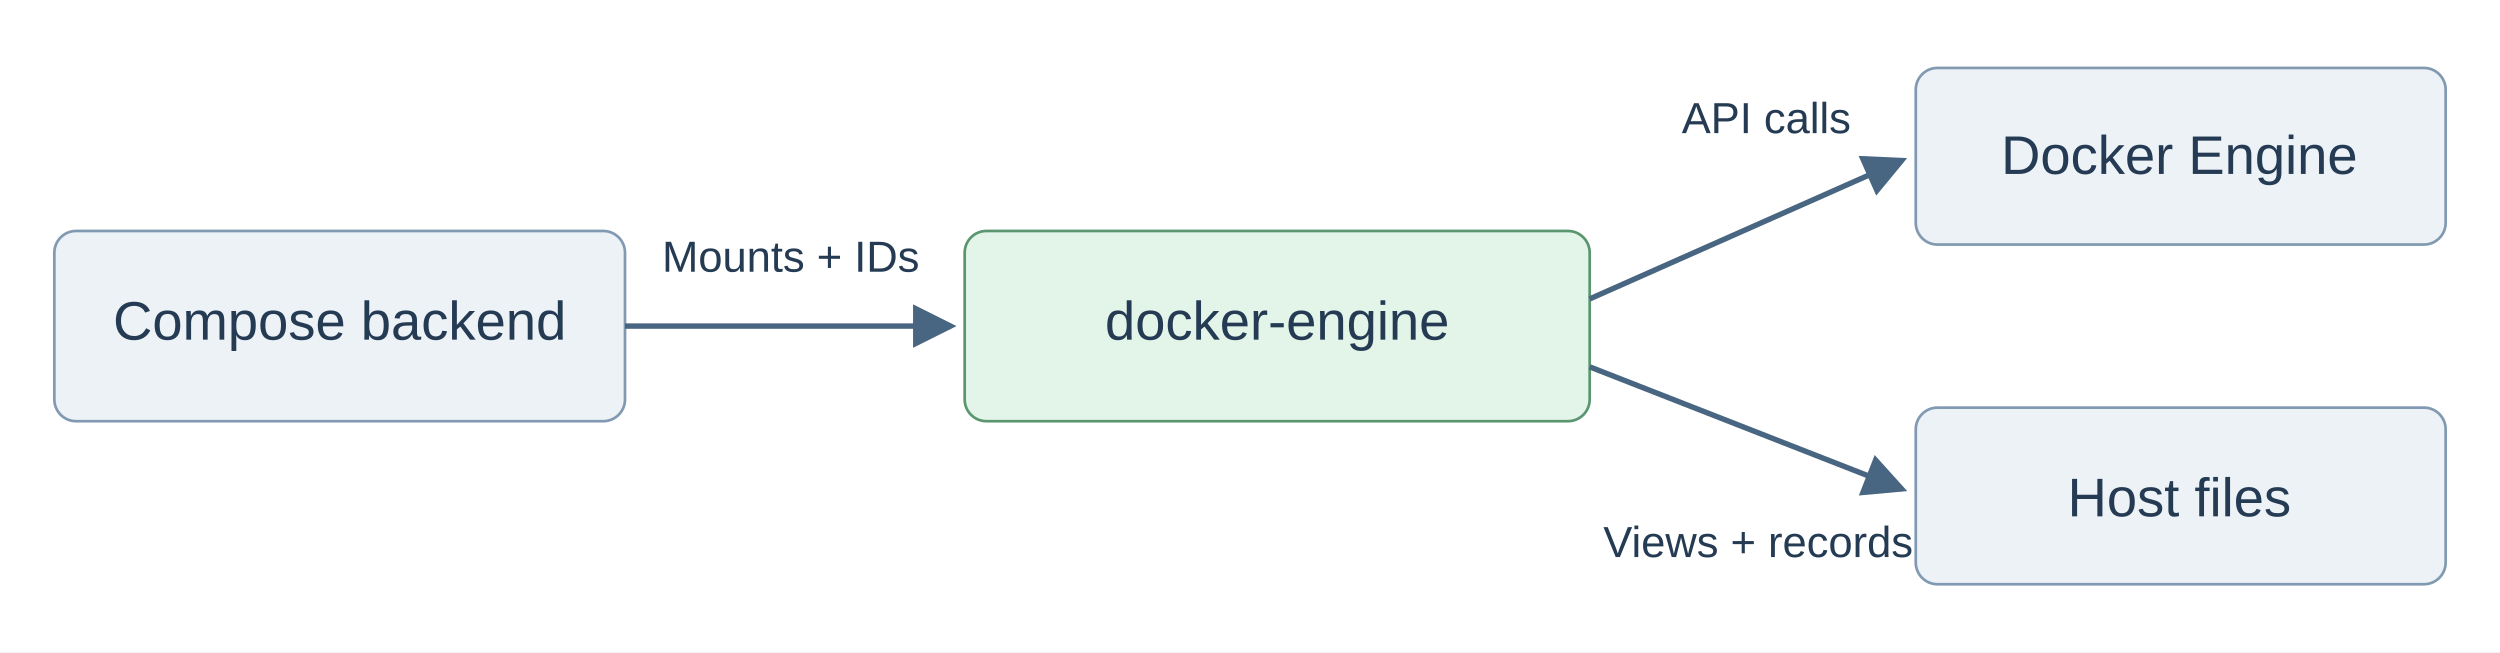
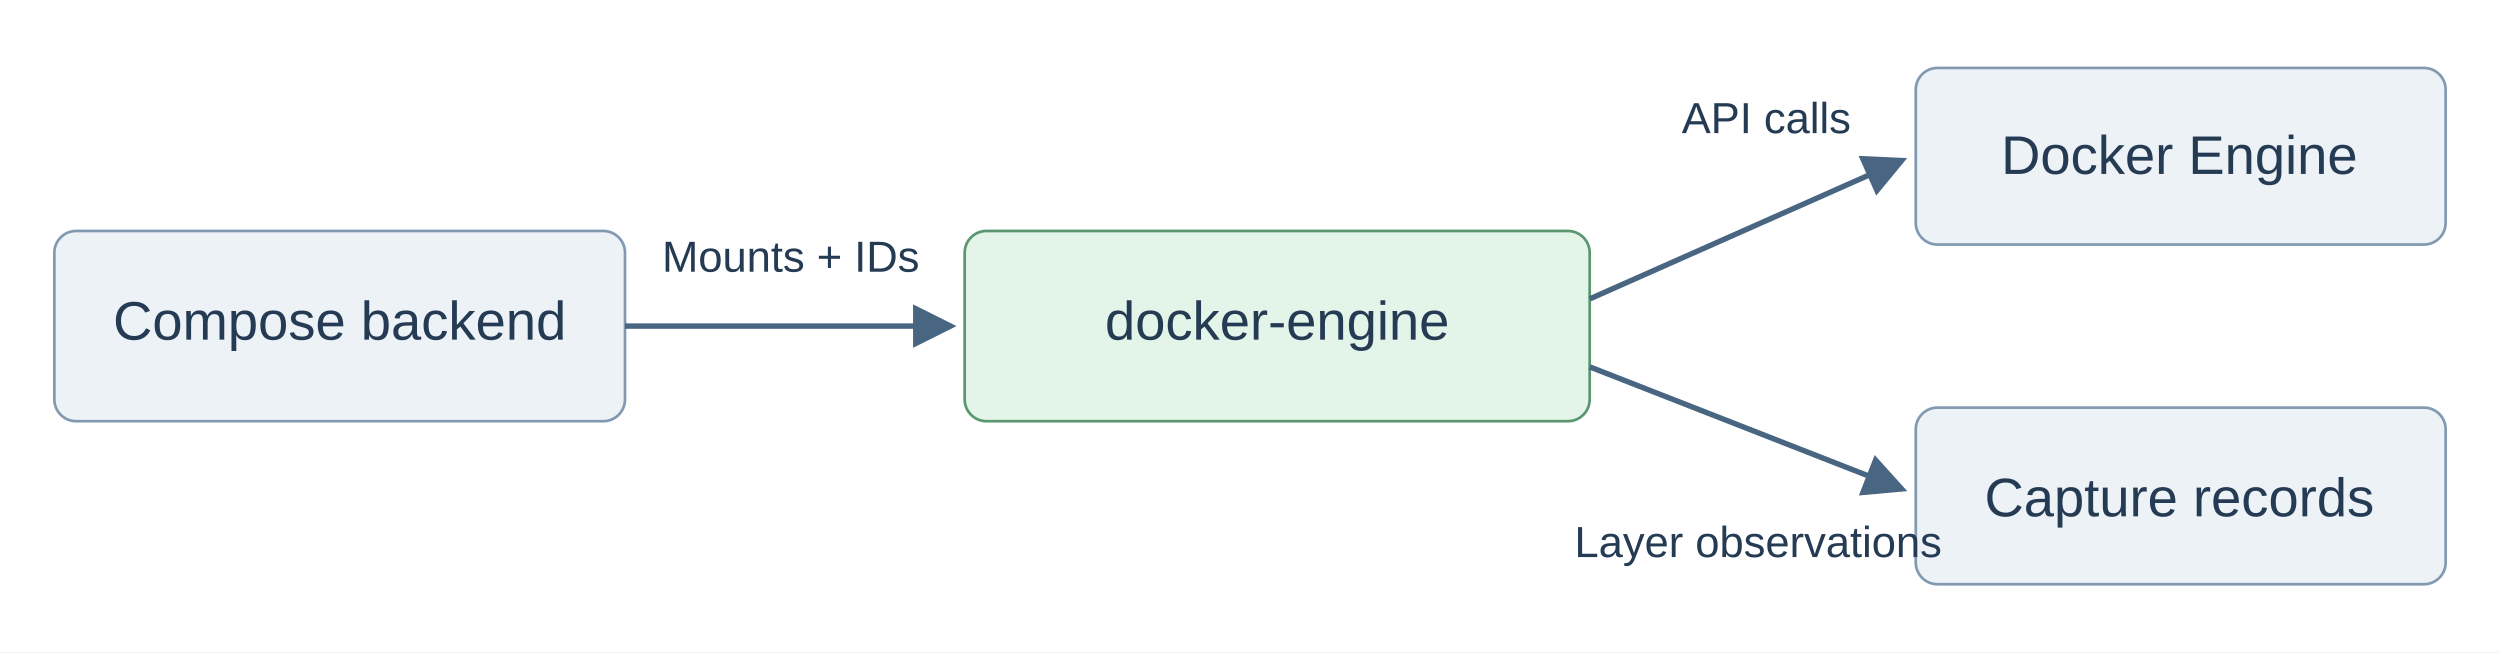
<svg xmlns="http://www.w3.org/2000/svg" width="920" height="240" viewBox="0 0 920 240">
  <defs>
    <marker id="a" markerWidth="8" markerHeight="8" refX="7" refY="4" orient="auto">
      <path d="M0 0L8 4L0 8" fill="#486581" />
    </marker>
  </defs>
  <rect width="920" height="240" fill="white" />
  <g font-family="Arial,sans-serif" text-anchor="middle" fill="#243b53">
    <rect x="20" y="85" width="210" height="70" rx="8" fill="#edf2f7" stroke="#829ab1" />
    <text x="125" y="125" font-size="20">Compose backend</text>
    <rect x="355" y="85" width="230" height="70" rx="8" fill="#e3f4e8" stroke="#5a9670" />
    <text x="470" y="125" font-size="20">docker-engine</text>
    <rect x="705" y="25" width="195" height="65" rx="8" fill="#edf2f7" stroke="#829ab1" />
    <text x="802" y="64" font-size="20">Docker Engine</text>
    <rect x="705" y="150" width="195" height="65" rx="8" fill="#edf2f7" stroke="#829ab1" />
-     <text x="802" y="190" font-size="20">Host files</text>
+     <text x="802" y="190" font-size="20">Capture records</text>
    <text x="291" y="100" font-size="16">Mounts + IDs</text>
    <text x="650" y="49" font-size="16">API calls</text>
-     <text x="647" y="205" font-size="16">Views + records</text>
+     <text x="647" y="205" font-size="16">Layer observations</text>
  </g>
  <g fill="none" stroke="#486581" stroke-width="2" marker-end="url(#a)">
    <path d="M230 120H350" />
    <path d="M585 110L700 59" />
    <path d="M585 135L700 180" />
  </g>
</svg>
